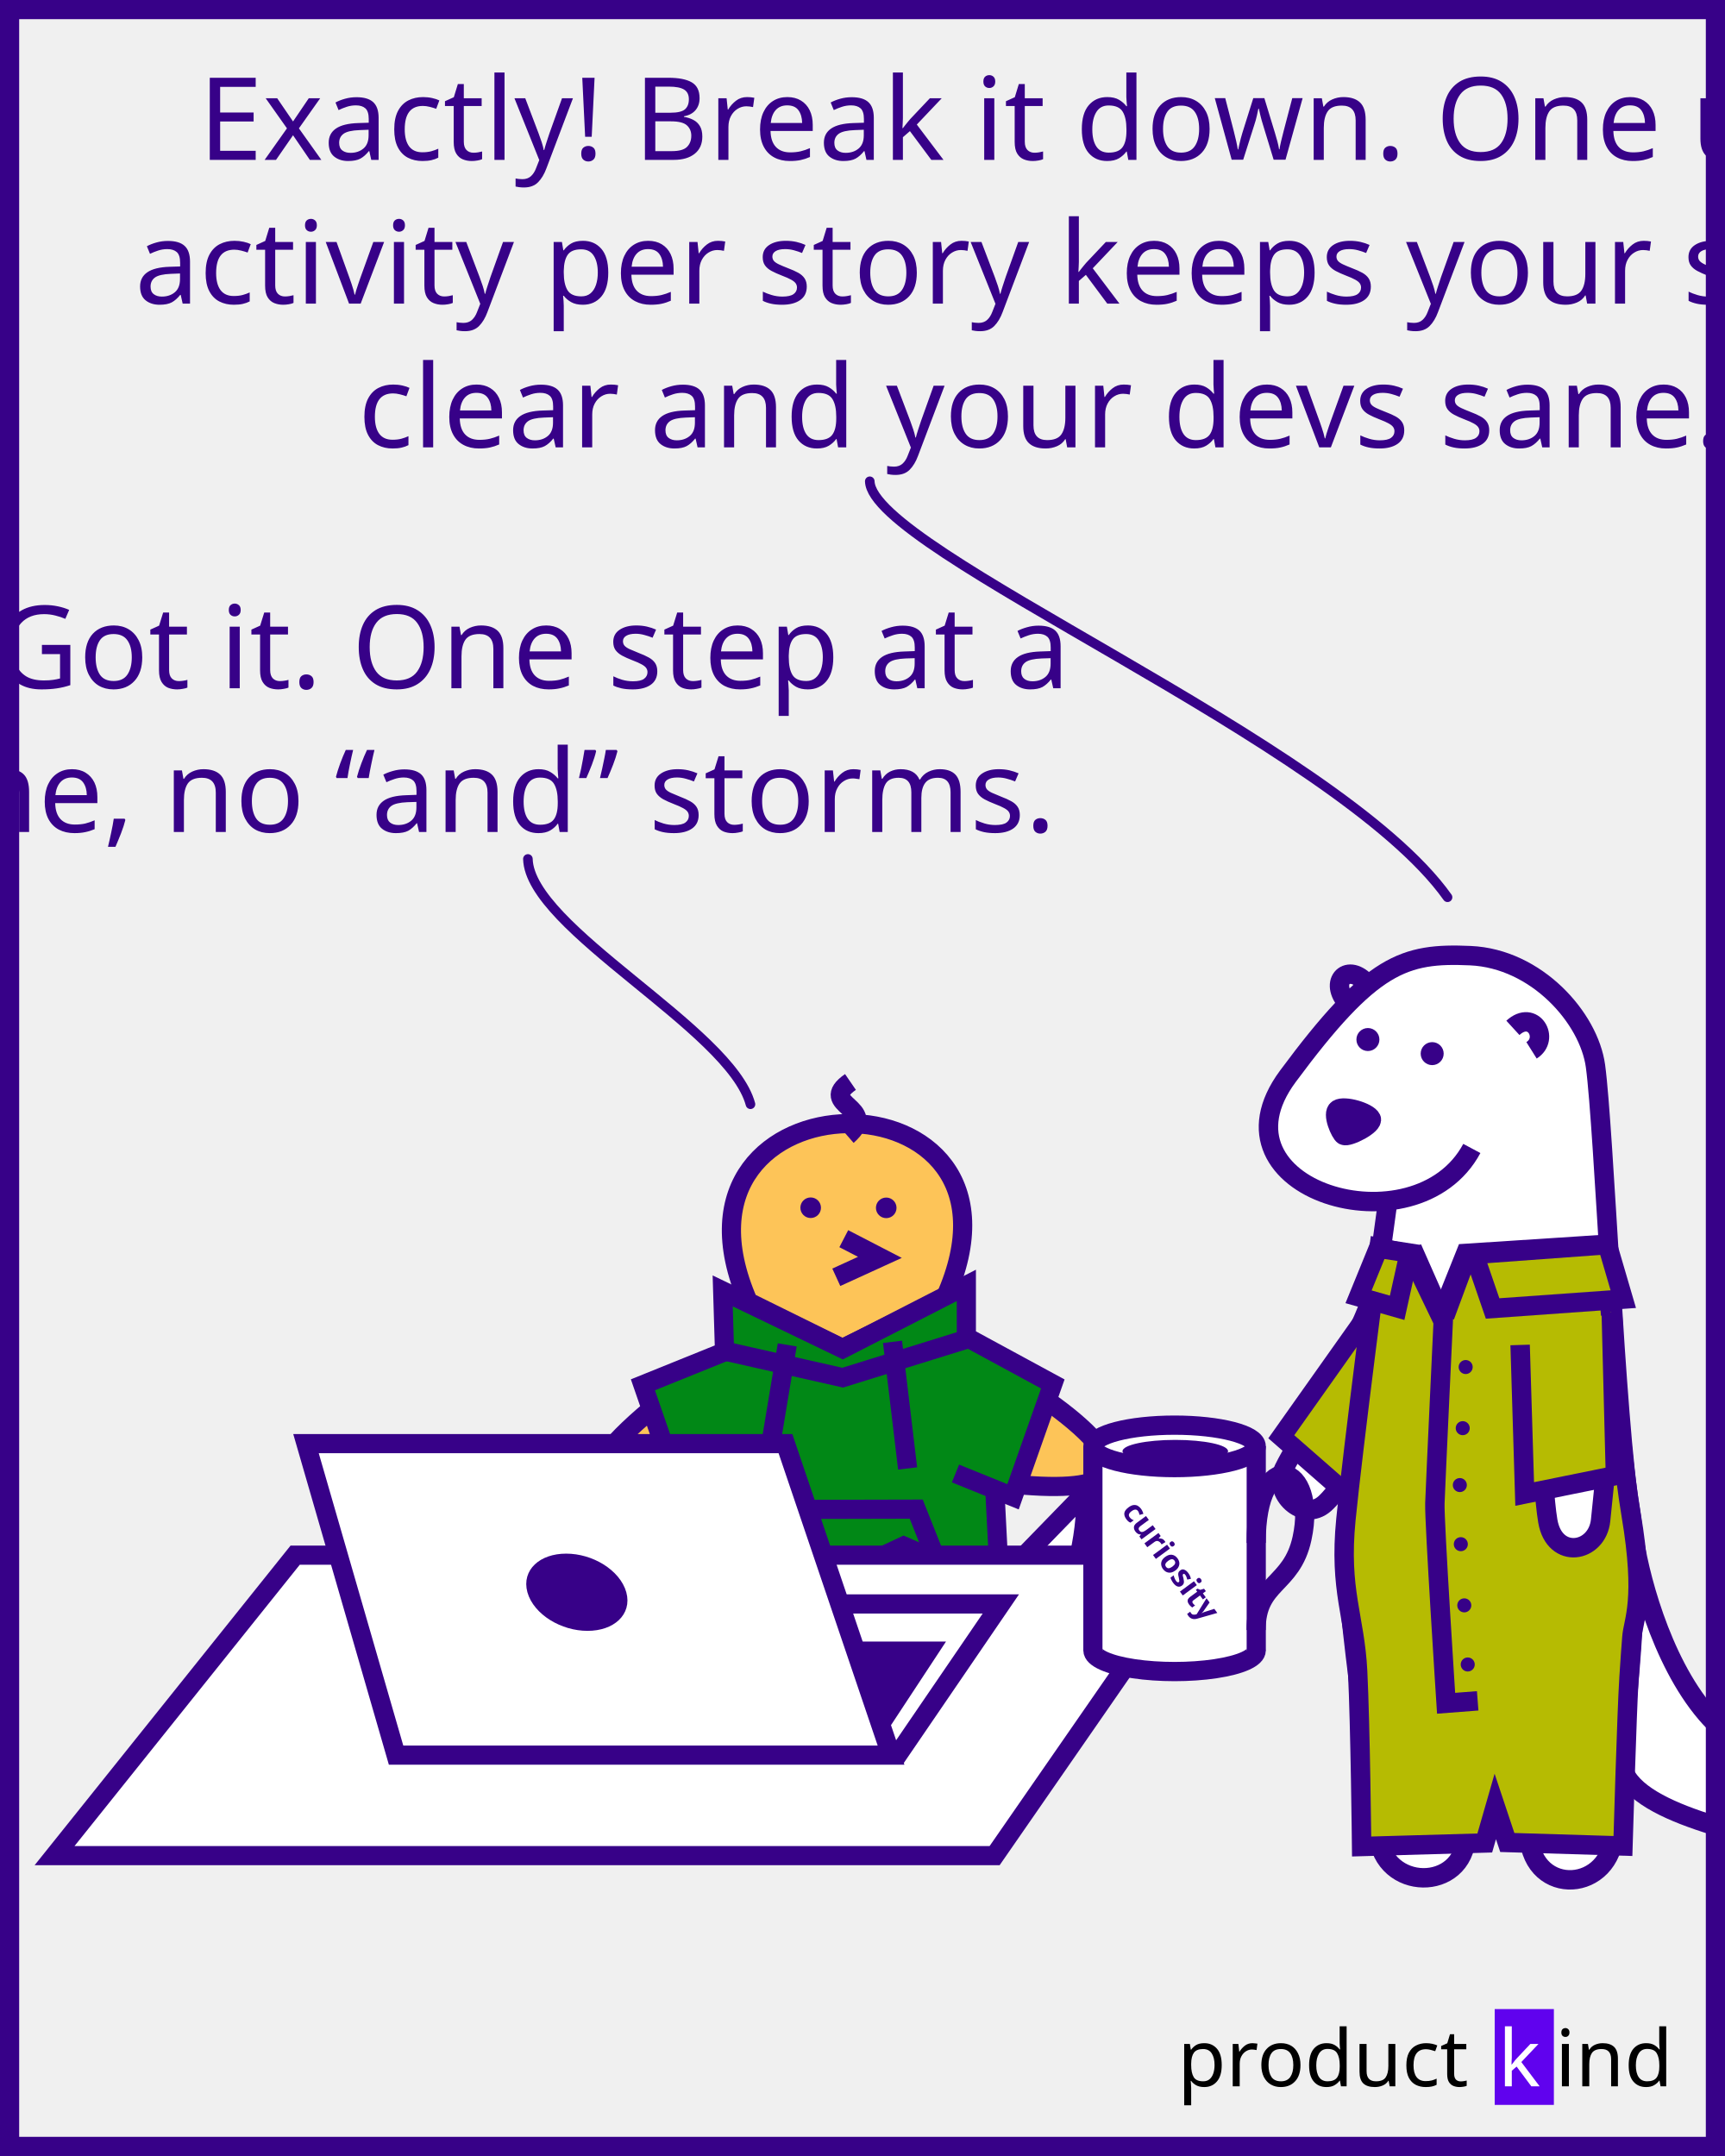
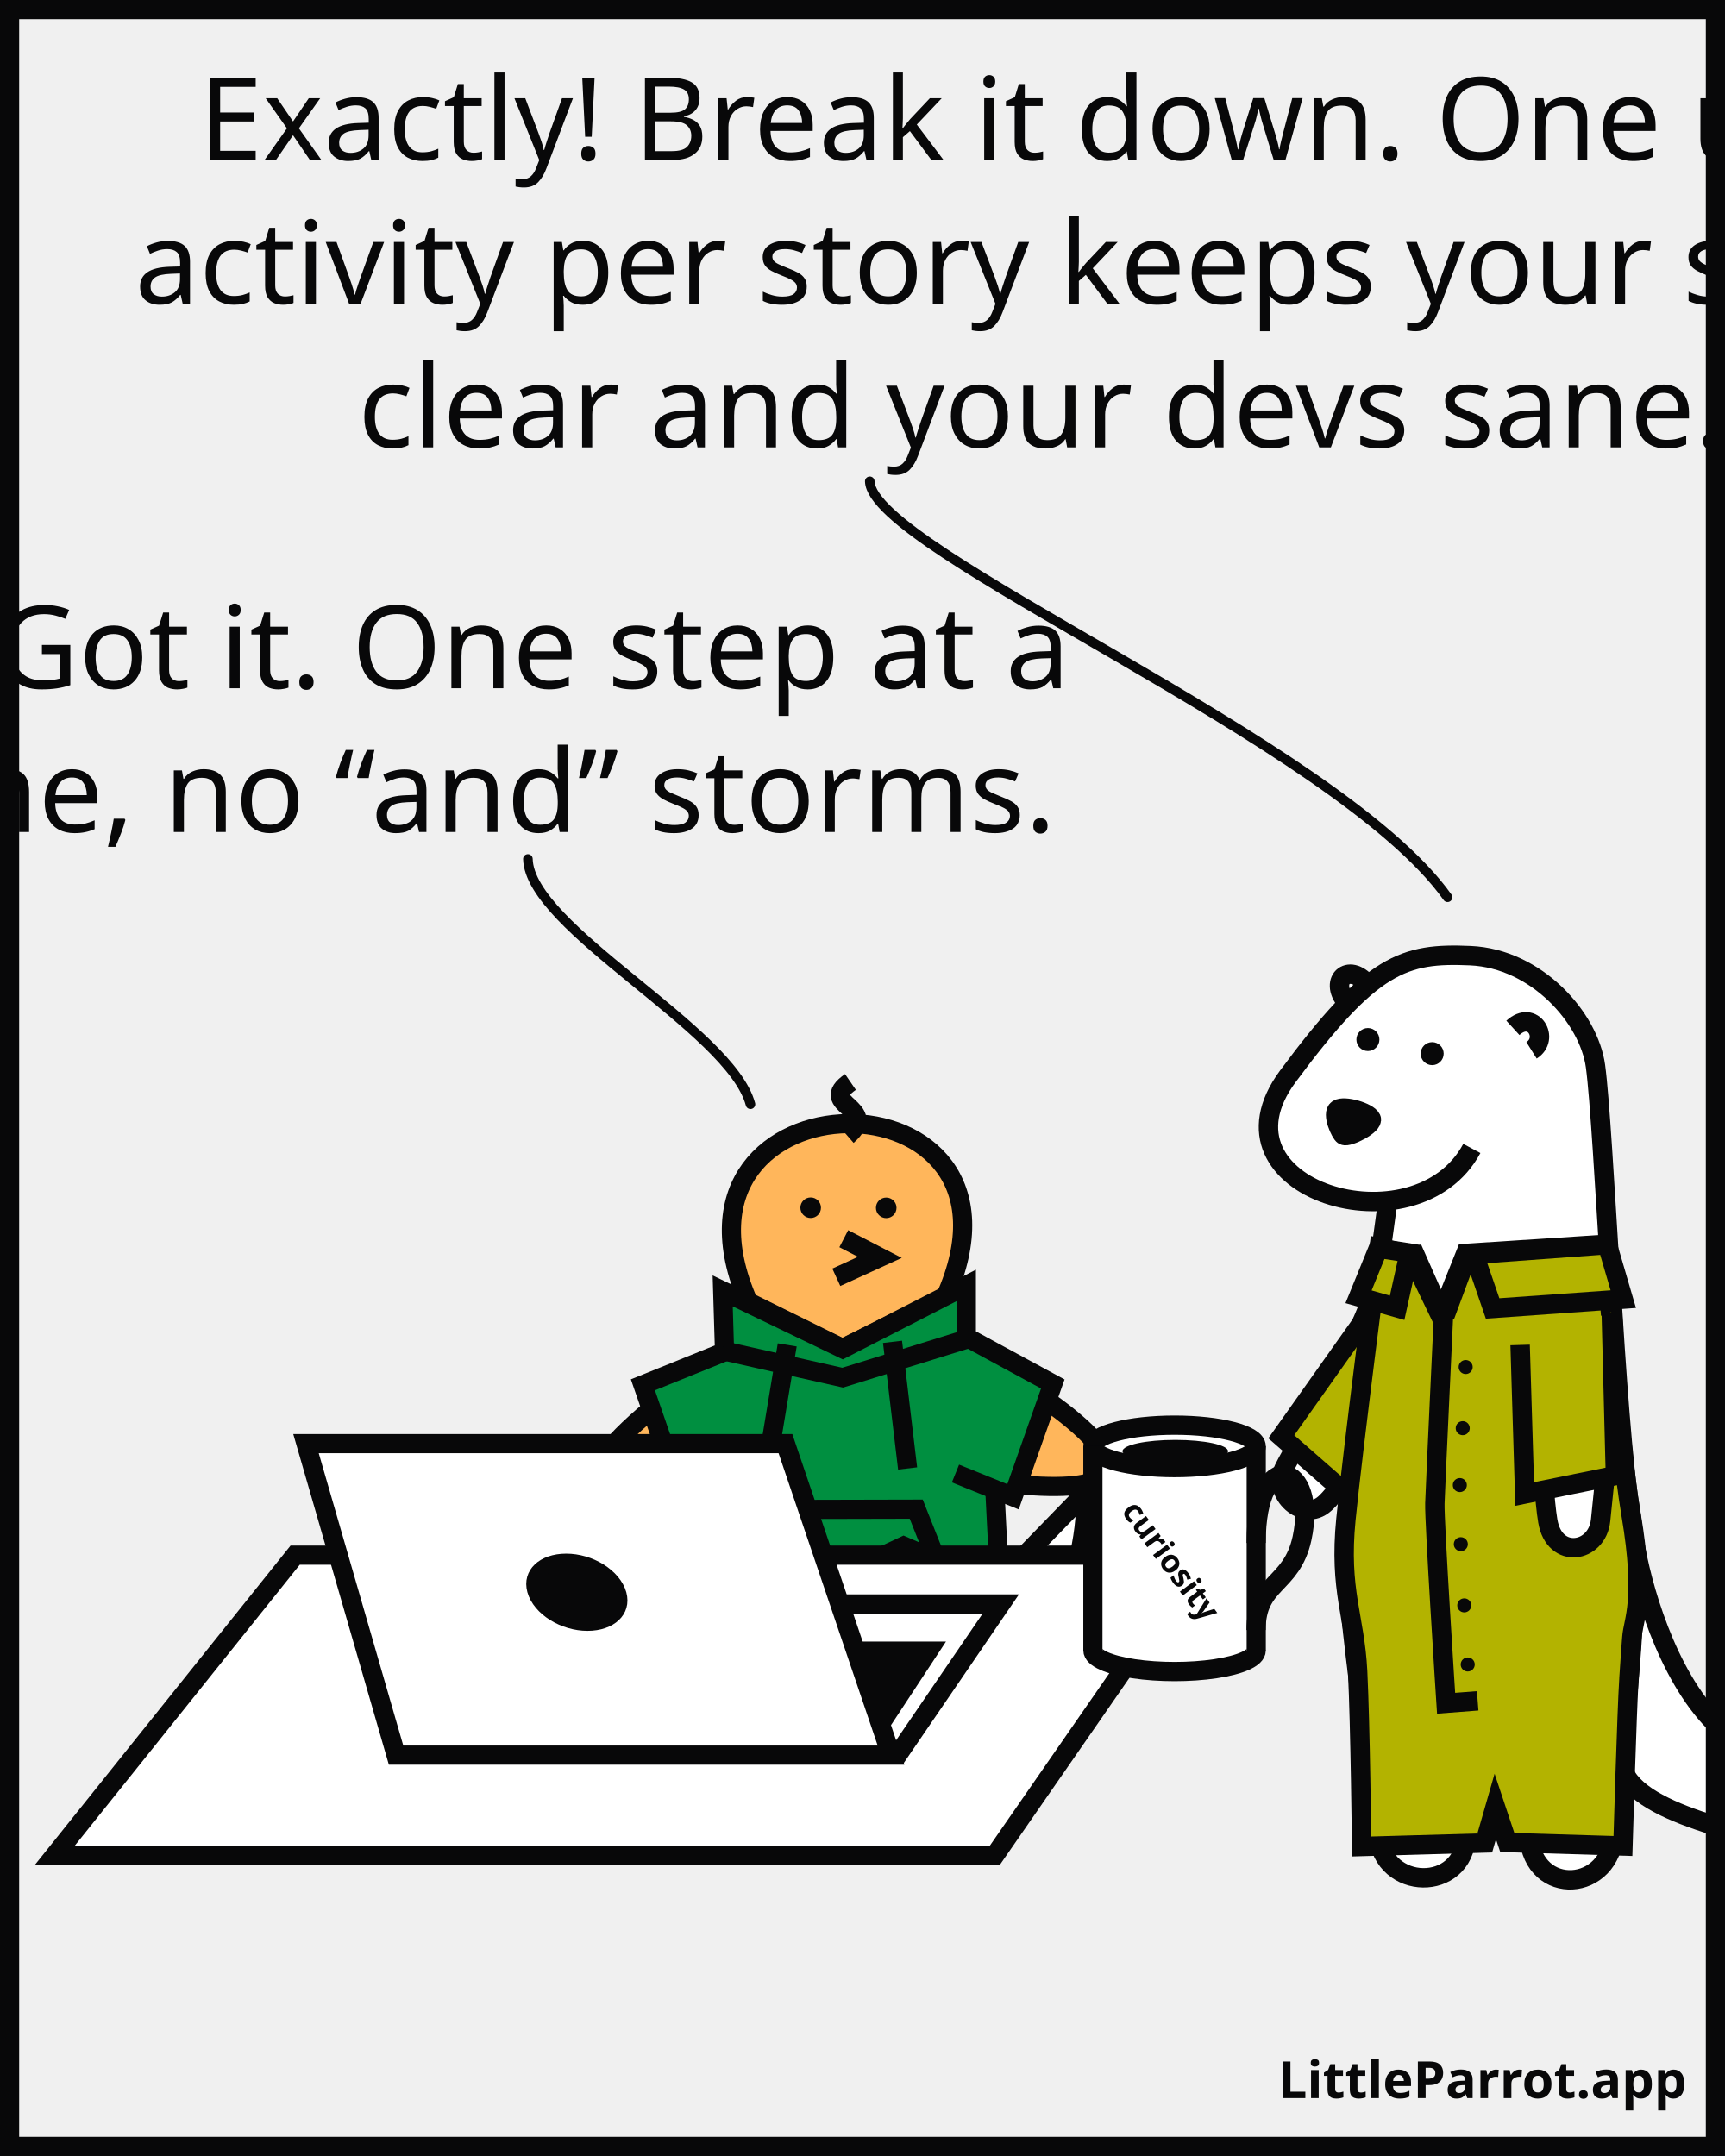
<svg xmlns="http://www.w3.org/2000/svg" width="1080" height="1350" viewBox="0 0 285.75 357.188" version="1.1" id="svg1">
  <defs id="defs1">
    <rect x="84.854" y="539.074" width="391.827" height="182.187" id="rect15" />
    <rect x="101.278" y="81.517" width="991.07" height="638.399" id="rect2" />
    <rect x="133.391" y="96.338" width="842.34" height="484.16" id="rect1" />
    <rect x="337.606" y="293.087" width="868.13" height="871.84" id="rect26" />
    <rect x="358.011" y="335.751" width="877.405" height="734.572" id="rect25" />
    <rect x="418.448" y="244.753" width="748.074" height="801.367" id="rect16" />
    <clipPath clipPathUnits="userSpaceOnUse" id="clipPath1">
-       <rect style="fill:none;fill-opacity:1;fill-rule:nonzero;stroke:#370188;stroke-width:3.175;stroke-dasharray:none;stroke-opacity:1" id="rect3" width="282.575" height="354.012" x="1.587" y="1.587" />
+       <rect style="fill:none;fill-opacity:1;fill-rule:nonzero;stroke:#080809;stroke-width:3.175;stroke-dasharray:none;stroke-opacity:1" id="rect3" width="282.575" height="354.012" x="1.587" y="1.587" />
    </clipPath>
  </defs>
  <g id="layer1">
-     <path style="fill:#018816;fill-opacity:1;stroke:#370188;stroke-width:3.175;stroke-dasharray:none;stroke-opacity:1" d="m 117.205,238.758 -2.448,35.659 51.519,1.384 -2.022,-39.597 z" id="path25-4-7" />
-     <path style="fill:#ffffff;fill-opacity:1;stroke:#370188;stroke-width:3.175;stroke-dasharray:none;stroke-opacity:1" d="m 100.544,247.205 c 0,15.833 7.109,26.928 17.072,33.287 2.37,1.513 4.903,2.758 7.539,3.734 23.317,8.637 54.788,-3.704 54.764,-37.021 l -15.068,15.507 -15.151,-6.576 -19.958,9.342 -10.755,-11.691 -8.49,5.144 z" id="path1-8-8" />
-     <path style="fill:#370189;fill-opacity:1;stroke:#370188;stroke-width:0;stroke-dasharray:none;stroke-opacity:1" d="m 124.472,282.541 -3.827,-5.273 5.071,2.354 1.326,-3.928 0.377,4.142 4.17,-3.199 -2.573,4.765 5.632,0.546 -3.693,2.899 z" id="path3-2-6" />
-     <path style="fill:#370189;fill-opacity:1;stroke:#370188;stroke-width:0;stroke-dasharray:none;stroke-opacity:1" d="m 155.617,283.078 3.035,-5.328 -4.746,2.656 -0.408,-3.999 -1.236,4.492 -4.725,-1.367 3.409,3.175 -4.782,1.083 4.502,2.282 z" id="path3-1-5-6" />
-     <path style="fill:#ee4302;fill-opacity:1;stroke:#370188;stroke-width:3.175;stroke-dasharray:none;stroke-opacity:1" d="m 125.066,283.871 c -0.091,0.828 -0.111,10.879 -0.111,10.879 l -7.658,4.014 9.17,-1.551 0.743,0.909 0.7,-0.933 8.752,1.416 -6.926,-3.711 c 0,0 0.07,-8.983 0.013,-9.104 z" id="path7-8-0" />
-     <path style="fill:#ee4302;fill-opacity:1;stroke:#370188;stroke-width:3.175;stroke-dasharray:none;stroke-opacity:1" d="m 155.105,283.134 0.34,12.607 7.871,2.691 -9.979,-1.453 -0.743,0.909 -0.7,-0.933 -9.076,1.201 7.418,-3.103 c 0,0 0.166,-9.203 0.18,-9.394 z" id="path7-4-0-6" />
-     <path style="fill:none;fill-opacity:1;stroke:#370188;stroke-width:3.175;stroke-dasharray:none;stroke-opacity:1" d="m 125.564,259.554 3.906,-9.479 22.305,-0.053 3.055,7.69" id="path19-60-5" />
-     <path style="fill:#fdc458;fill-opacity:1;stroke:#370188;stroke-width:3.175;stroke-dasharray:none;stroke-opacity:1" d="m 113.92,228.811 c 0,0 -38.473,27.211 6.956,15.588 z" id="path17-0-7" />
-     <path style="fill:#fdc458;fill-opacity:1;stroke:#370188;stroke-width:3.175;stroke-dasharray:none;stroke-opacity:1" d="m 170.173,229.85 c 0,0 34.302,21.191 -7.535,15.423 z" id="path16-7-9" />
-     <path style="fill:#fdc458;fill-opacity:1;stroke:#370188;stroke-width:3.175;stroke-dasharray:none;stroke-opacity:1" d="m 156.551,215.05 c 17.426,-38.942 -49.631,-38.345 -32.592,0.643 l 15.593,7.697 z" id="path23-5-3" />
-     <path style="fill:#018816;fill-opacity:1;stroke:#370188;stroke-width:3.175;stroke-dasharray:none;stroke-opacity:1" d="m 122.919,244.513 -9.8,4.047 -6.621,-19.137 13.523,-5.465 -0.306,-10.091 19.876,9.579 20.487,-10.496 v 8.562 l 14.322,7.772 -6.591,18.691 -9.531,-3.858" id="path12-0-5" />
-     <circle style="fill:#370188;fill-opacity:1;stroke:none;stroke-width:8.135;stroke-dasharray:none;stroke-opacity:1" id="path9-8-0" cx="134.29" cy="200.087" r="1.705" />
-     <path style="fill:none;fill-opacity:1;stroke:#370188;stroke-width:3.175;stroke-dasharray:none;stroke-opacity:1" d="m 119.715,223.757 19.875,4.482 20.996,-6.521" id="path22-1-6" />
-     <path style="fill:none;fill-opacity:1;stroke:#370188;stroke-width:3.175;stroke-dasharray:none;stroke-opacity:1" d="m 130.408,222.81 -3.373,20.307" id="path10-79-7" />
-     <path style="fill:none;fill-opacity:1;stroke:#370188;stroke-width:3.175;stroke-dasharray:none;stroke-opacity:1" d="m 147.848,222.303 2.501,20.977" id="path11-71-1" />
-     <path style="fill:none;fill-opacity:1;stroke:#370188;stroke-width:3.175;stroke-dasharray:none;stroke-opacity:1" d="m 139.774,205.215 5.983,3.095 -7.221,3.301" id="path24-70-9" />
-     <path style="fill:none;fill-opacity:1;stroke:#370188;stroke-width:3.175;stroke-dasharray:none;stroke-opacity:1" d="m 140.359,188.146 c 5.406,-4.709 -5.057,-5.058 0.523,-8.894" id="path26-0-0" />
-     <circle style="fill:#370188;fill-opacity:1;stroke:none;stroke-width:8.135;stroke-dasharray:none;stroke-opacity:1" id="path9-8-4" cx="146.805" cy="200.106" r="1.705" />
-     <text xml:space="preserve" transform="scale(0.2645833)" id="text16" style="font-style:normal;font-variant:normal;font-weight:bold;font-stretch:normal;font-size:60px;font-family:'Josefin Slab';-inkscape-font-specification:'Josefin Slab Bold';text-align:start;letter-spacing:0px;word-spacing:0px;writing-mode:lr-tb;direction:ltr;white-space:pre;shape-inside:url(#rect16);display:inline;fill:#000000;fill-opacity:0;stroke:#370188;stroke-width:12;stroke-opacity:1" />
-     <text xml:space="preserve" transform="scale(0.2645833)" id="text25" style="font-style:normal;font-variant:normal;font-weight:bold;font-stretch:normal;font-size:60px;font-family:'Josefin Slab';-inkscape-font-specification:'Josefin Slab Bold';text-align:start;letter-spacing:0px;word-spacing:0px;writing-mode:lr-tb;direction:ltr;white-space:pre;shape-inside:url(#rect25);display:inline;fill:#000000;fill-opacity:0;stroke:#370188;stroke-width:12;stroke-opacity:1" />
-     <text xml:space="preserve" transform="scale(0.2645833)" id="text26" style="font-style:normal;font-variant:normal;font-weight:bold;font-stretch:normal;font-size:60px;font-family:'Josefin Slab';-inkscape-font-specification:'Josefin Slab Bold';text-align:start;letter-spacing:0px;word-spacing:0px;writing-mode:lr-tb;direction:ltr;white-space:pre;shape-inside:url(#rect26);display:inline;fill:#000000;fill-opacity:0;stroke:#370188;stroke-width:12;stroke-opacity:1" />
-     <rect width="9.802" height="15.875" rx="0" ry="0" fill="#6002ee" stroke-width="0" id="rect1-3-4-39-4-2-0-5-6" x="247.601" y="332.846" />
-     <text font-family="Montserrat" font-size="618.11px" font-weight="200" stroke-width="0" fill="#33333" id="text3-0-3-0-0-5-3-3-2" x="248.337" y="345.427" style="font-style:normal;font-variant:normal;font-weight:300;font-stretch:normal;font-size:13.077px;font-family:Montserrat;-inkscape-font-specification:'Montserrat Light'" transform="scale(0.9993897,1.000611)">
-       <tspan y="345.427" font-weight="200" stroke-width="0" id="tspan1-4-8-6-2-1-2-5-9" style="font-style:normal;font-variant:normal;font-weight:300;font-stretch:normal;font-size:13.077px;font-family:Montserrat;-inkscape-font-specification:'Montserrat Light'">
-         <tspan style="font-style:normal;font-variant:normal;font-weight:300;font-stretch:normal;font-size:13.077px;font-family:Montserrat;-inkscape-font-specification:'Montserrat Light';fill:#ffffff;fill-opacity:1;stroke-width:0" id="tspan3-6-3-13-5-2-1-6-6">k</tspan>
-       </tspan>
-     </text>
-     <text dx="0" dy="0" font-family="Montserrat" font-size="465.256px" font-weight="200" stroke-width="0" fill="#33333" id="text3-0-3-6-8-4-0-8-9" x="195.177" y="345.427" style="font-style:normal;font-variant:normal;font-weight:300;font-stretch:normal;font-size:13.077px;font-family:Montserrat;-inkscape-font-specification:'Montserrat Light'" transform="scale(0.9993897,1.000611)">
-       <tspan y="345.427" font-weight="200" stroke-width="0" id="tspan1-4-8-3-9-0-0-6-9" style="font-style:normal;font-variant:normal;font-weight:300;font-stretch:normal;font-size:13.077px;font-family:Montserrat;-inkscape-font-specification:'Montserrat Light'">product</tspan>
-     </text>
-     <text font-family="Montserrat" font-size="465.256px" font-weight="200" stroke-width="0" fill="#33333" id="text3-0-3-6-4-3-4-3-7-8" x="257.784" y="345.427" style="font-style:normal;font-variant:normal;font-weight:300;font-stretch:normal;font-size:13.077px;font-family:Montserrat;-inkscape-font-specification:'Montserrat Light'" transform="scale(0.9993897,1.000611)">
-       <tspan y="345.427" font-weight="200" stroke-width="0" id="tspan1-4-8-3-6-9-9-9-7-0" style="font-style:normal;font-variant:normal;font-weight:300;font-stretch:normal;font-size:13.077px;font-family:Montserrat;-inkscape-font-specification:'Montserrat Light'">ind</tspan>
-     </text>
-     <path style="fill:#ffffff;fill-opacity:1;stroke:#370188;stroke-width:3.175;stroke-linejoin:miter;stroke-dasharray:none;stroke-opacity:1" d="M 199.244,257.645 H 48.895 L 9.04,307.423 H 164.762 Z" id="path2-3" />
-     <path style="fill:#ffffff;fill-opacity:1;stroke:#370188;stroke-width:3.175;stroke-linejoin:miter;stroke-dasharray:none;stroke-opacity:1" d="M 148.292,291.348 165.791,265.728 H 140.085" id="path21" />
-     <path style="fill:#ffffff;fill-opacity:1;stroke:#370188;stroke-width:3.175;stroke-linejoin:miter;stroke-dasharray:none;stroke-opacity:1" d="M 147.604,290.778 H 65.611 L 50.689,239.169 h 79.423 z" id="path18" />
-     <ellipse style="fill:#370188;fill-opacity:1;stroke:#370188;stroke-width:2.365;stroke-linejoin:miter;stroke-dasharray:none;stroke-opacity:1" id="path20" cx="-22.623" cy="273.686" rx="7.008" ry="5.454" transform="matrix(-1,0,0.2664838,0.9638394,0,0)" />
-     <path style="fill:#370188;fill-opacity:1;stroke:#370188;stroke-width:2.581;stroke-linejoin:miter;stroke-dasharray:none;stroke-opacity:1" d="m 146.419,285.247 7.894,-11.997 h -12.076 z" id="path22" />
-     <text xml:space="preserve" transform="scale(0.2645833)" id="text1" style="font-style:normal;font-variant:normal;font-weight:normal;font-stretch:normal;font-size:72px;font-family:'Nanum Pen';-inkscape-font-specification:'Nanum Pen';text-align:center;letter-spacing:0px;word-spacing:0px;writing-mode:lr-tb;direction:ltr;white-space:pre;shape-inside:url(#rect1);display:inline;fill:#370188;stroke:#370188;stroke-width:12" />
-     <text xml:space="preserve" transform="matrix(0.2645833,0,0,0.2645833,-16.65553,-12.70402)" id="text2" style="font-style:normal;font-variant:normal;font-weight:normal;font-stretch:normal;font-size:72px;font-family:'Nanum Pen';-inkscape-font-specification:'Nanum Pen';text-align:center;letter-spacing:0px;word-spacing:0px;writing-mode:lr-tb;direction:ltr;white-space:pre;display:inline;fill:#370188;stroke:none;stroke-width:12;shape-inside:url(#rect2)">
+     <path style="fill:#008f40;fill-opacity:1;stroke:#080809;stroke-width:3.175;stroke-dasharray:none;stroke-opacity:1" d="m 117.205,238.758 -2.448,35.659 51.519,1.384 -2.022,-39.597 z" id="path25-4-7" />
+     <path style="fill:#ffffff;fill-opacity:1;stroke:#080809;stroke-width:3.175;stroke-dasharray:none;stroke-opacity:1" d="m 100.544,247.205 c 0,15.833 7.109,26.928 17.072,33.287 2.37,1.513 4.903,2.758 7.539,3.734 23.317,8.637 54.788,-3.704 54.764,-37.021 l -15.068,15.507 -15.151,-6.576 -19.958,9.342 -10.755,-11.691 -8.49,5.144 z" id="path1-8-8" />
+     <path style="fill:#080809;fill-opacity:1;stroke:#080809;stroke-width:0;stroke-dasharray:none;stroke-opacity:1" d="m 124.472,282.541 -3.827,-5.273 5.071,2.354 1.326,-3.928 0.377,4.142 4.17,-3.199 -2.573,4.765 5.632,0.546 -3.693,2.899 z" id="path3-2-6" />
+     <path style="fill:#080809;fill-opacity:1;stroke:#080809;stroke-width:0;stroke-dasharray:none;stroke-opacity:1" d="m 155.617,283.078 3.035,-5.328 -4.746,2.656 -0.408,-3.999 -1.236,4.492 -4.725,-1.367 3.409,3.175 -4.782,1.083 4.502,2.282 z" id="path3-1-5-6" />
+     <path style="fill:#ff3d2b;fill-opacity:1;stroke:#080809;stroke-width:3.175;stroke-dasharray:none;stroke-opacity:1" d="m 125.066,283.871 c -0.091,0.828 -0.111,10.879 -0.111,10.879 l -7.658,4.014 9.17,-1.551 0.743,0.909 0.7,-0.933 8.752,1.416 -6.926,-3.711 c 0,0 0.07,-8.983 0.013,-9.104 z" id="path7-8-0" />
+     <path style="fill:#ff3d2b;fill-opacity:1;stroke:#080809;stroke-width:3.175;stroke-dasharray:none;stroke-opacity:1" d="m 155.105,283.134 0.34,12.607 7.871,2.691 -9.979,-1.453 -0.743,0.909 -0.7,-0.933 -9.076,1.201 7.418,-3.103 c 0,0 0.166,-9.203 0.18,-9.394 z" id="path7-4-0-6" />
+     <path style="fill:none;fill-opacity:1;stroke:#080809;stroke-width:3.175;stroke-dasharray:none;stroke-opacity:1" d="m 125.564,259.554 3.906,-9.479 22.305,-0.053 3.055,7.69" id="path19-60-5" />
+     <path style="fill:#ffb65b;fill-opacity:1;stroke:#080809;stroke-width:3.175;stroke-dasharray:none;stroke-opacity:1" d="m 113.92,228.811 c 0,0 -38.473,27.211 6.956,15.588 z" id="path17-0-7" />
+     <path style="fill:#ffb65b;fill-opacity:1;stroke:#080809;stroke-width:3.175;stroke-dasharray:none;stroke-opacity:1" d="m 170.173,229.85 c 0,0 34.302,21.191 -7.535,15.423 z" id="path16-7-9" />
+     <path style="fill:#ffb65b;fill-opacity:1;stroke:#080809;stroke-width:3.175;stroke-dasharray:none;stroke-opacity:1" d="m 156.551,215.05 c 17.426,-38.942 -49.631,-38.345 -32.592,0.643 l 15.593,7.697 z" id="path23-5-3" />
+     <path style="fill:#008f40;fill-opacity:1;stroke:#080809;stroke-width:3.175;stroke-dasharray:none;stroke-opacity:1" d="m 122.919,244.513 -9.8,4.047 -6.621,-19.137 13.523,-5.465 -0.306,-10.091 19.876,9.579 20.487,-10.496 v 8.562 l 14.322,7.772 -6.591,18.691 -9.531,-3.858" id="path12-0-5" />
+     <circle style="fill:#080809;fill-opacity:1;stroke:none;stroke-width:8.135;stroke-dasharray:none;stroke-opacity:1" id="path9-8-0" cx="134.29" cy="200.087" r="1.705" />
+     <path style="fill:none;fill-opacity:1;stroke:#080809;stroke-width:3.175;stroke-dasharray:none;stroke-opacity:1" d="m 119.715,223.757 19.875,4.482 20.996,-6.521" id="path22-1-6" />
+     <path style="fill:none;fill-opacity:1;stroke:#080809;stroke-width:3.175;stroke-dasharray:none;stroke-opacity:1" d="m 130.408,222.81 -3.373,20.307" id="path10-79-7" />
+     <path style="fill:none;fill-opacity:1;stroke:#080809;stroke-width:3.175;stroke-dasharray:none;stroke-opacity:1" d="m 147.848,222.303 2.501,20.977" id="path11-71-1" />
+     <path style="fill:none;fill-opacity:1;stroke:#080809;stroke-width:3.175;stroke-dasharray:none;stroke-opacity:1" d="m 139.774,205.215 5.983,3.095 -7.221,3.301" id="path24-70-9" />
+     <path style="fill:none;fill-opacity:1;stroke:#080809;stroke-width:3.175;stroke-dasharray:none;stroke-opacity:1" d="m 140.359,188.146 c 5.406,-4.709 -5.057,-5.058 0.523,-8.894" id="path26-0-0" />
+     <circle style="fill:#080809;fill-opacity:1;stroke:none;stroke-width:8.135;stroke-dasharray:none;stroke-opacity:1" id="path9-8-4" cx="146.805" cy="200.106" r="1.705" />
+     <text xml:space="preserve" transform="scale(0.2645833)" id="text16" style="font-style:normal;font-variant:normal;font-weight:bold;font-stretch:normal;font-size:60px;font-family:'Josefin Slab';-inkscape-font-specification:'Josefin Slab Bold';text-align:start;letter-spacing:0px;word-spacing:0px;writing-mode:lr-tb;direction:ltr;white-space:pre;shape-inside:url(#rect16);display:inline;fill:#080809;fill-opacity:0;stroke:#080809;stroke-width:12;stroke-opacity:1" />
+     <text xml:space="preserve" transform="scale(0.2645833)" id="text25" style="font-style:normal;font-variant:normal;font-weight:bold;font-stretch:normal;font-size:60px;font-family:'Josefin Slab';-inkscape-font-specification:'Josefin Slab Bold';text-align:start;letter-spacing:0px;word-spacing:0px;writing-mode:lr-tb;direction:ltr;white-space:pre;shape-inside:url(#rect25);display:inline;fill:#080809;fill-opacity:0;stroke:#080809;stroke-width:12;stroke-opacity:1" />
+     <text xml:space="preserve" transform="scale(0.2645833)" id="text26" style="font-style:normal;font-variant:normal;font-weight:bold;font-stretch:normal;font-size:60px;font-family:'Josefin Slab';-inkscape-font-specification:'Josefin Slab Bold';text-align:start;letter-spacing:0px;word-spacing:0px;writing-mode:lr-tb;direction:ltr;white-space:pre;shape-inside:url(#rect26);display:inline;fill:#080809;fill-opacity:0;stroke:#080809;stroke-width:12;stroke-opacity:1" />
+     <path style="fill:#ffffff;fill-opacity:1;stroke:#080809;stroke-width:3.175;stroke-linejoin:miter;stroke-dasharray:none;stroke-opacity:1" d="M 199.244,257.645 H 48.895 L 9.04,307.423 H 164.762 Z" id="path2-3" />
+     <path style="fill:#ffffff;fill-opacity:1;stroke:#080809;stroke-width:3.175;stroke-linejoin:miter;stroke-dasharray:none;stroke-opacity:1" d="M 148.292,291.348 165.791,265.728 H 140.085" id="path21" />
+     <path style="fill:#ffffff;fill-opacity:1;stroke:#080809;stroke-width:3.175;stroke-linejoin:miter;stroke-dasharray:none;stroke-opacity:1" d="M 147.604,290.778 H 65.611 L 50.689,239.169 h 79.423 z" id="path18" />
+     <ellipse style="fill:#080809;fill-opacity:1;stroke:#080809;stroke-width:2.365;stroke-linejoin:miter;stroke-dasharray:none;stroke-opacity:1" id="path20" cx="-22.623" cy="273.686" rx="7.008" ry="5.454" transform="matrix(-1,0,0.2664838,0.9638394,0,0)" />
+     <path style="fill:#080809;fill-opacity:1;stroke:#080809;stroke-width:2.581;stroke-linejoin:miter;stroke-dasharray:none;stroke-opacity:1" d="m 146.419,285.247 7.894,-11.997 h -12.076 z" id="path22" />
+     <text xml:space="preserve" transform="scale(0.2645833)" id="text1" style="font-style:normal;font-variant:normal;font-weight:normal;font-stretch:normal;font-size:72px;font-family:'Nanum Pen';-inkscape-font-specification:'Nanum Pen';text-align:center;letter-spacing:0px;word-spacing:0px;writing-mode:lr-tb;direction:ltr;white-space:pre;shape-inside:url(#rect1);display:inline;fill:#080809;stroke:#080809;stroke-width:12" />
+     <text xml:space="preserve" transform="matrix(0.2645833,0,0,0.2645833,-16.65553,-12.70402)" id="text2" style="font-style:normal;font-variant:normal;font-weight:normal;font-stretch:normal;font-size:72px;font-family:'Nanum Pen';-inkscape-font-specification:'Nanum Pen';text-align:center;letter-spacing:0px;word-spacing:0px;writing-mode:lr-tb;direction:ltr;white-space:pre;display:inline;fill:#080809;stroke:none;stroke-width:12;shape-inside:url(#rect2)">
      <tspan x="187.314" y="148.118" id="tspan1">Exactly! Break it down. One user </tspan>
      <tspan x="147.354" y="238.118" id="tspan2">activity per story keeps your scope </tspan>
      <tspan x="287.143" y="328.118" id="tspan3">clear and your devs sane.</tspan>
    </text>
-     <path style="fill:none;fill-opacity:1;stroke:#370188;stroke-width:1.587;stroke-linecap:round;stroke-dasharray:none;stroke-opacity:1" d="M 239.788,148.652 C 221.563,122.951 144.368,91.243 144.08,79.734" id="path13" />
-     <path style="fill:#ffffff;fill-opacity:1;stroke:#370188;stroke-width:3.216;stroke-dasharray:none;stroke-opacity:1" d="m 228.14,211.509 c -1.244,8.172 -13.497,27.737 -15.451,31.823 -1.954,4.086 3.221,8.963 6.774,5.765 3.553,-3.198 15.768,-21.086 17.367,-27.304" id="path5-1-2-1-7-5" />
-     <path style="fill:#ffffff;fill-opacity:1;stroke:#370188;stroke-width:3.216;stroke-dasharray:none;stroke-opacity:1" d="m 270.506,253.746 c 0.817,6.535 4.51,21.221 12.14,30.14 6.131,7.167 14.563,8.48 18.808,10.802 9.775,5.346 6.769,14.04 -1.932,11.825 -12.68,-3.228 -31.836,-6.967 -30.952,-15.807" id="path2-4-2-5-8-3-7" clip-path="url(#clipPath1)" />
-     <path style="fill:#b6bb02;fill-opacity:1;stroke:#370188;stroke-width:3.216;stroke-dasharray:none;stroke-opacity:1" d="m 226.693,217.632 -14.443,20.397 11.149,9.755" id="path13-6-7-6-8-9" />
-     <path style="fill:#ffffff;fill-opacity:1;stroke:#370188;stroke-width:3.216;stroke-dasharray:none;stroke-opacity:1" d="m 222.988,165.923 c -2.98,-3.662 0.722,-6.687 3.802,-2.513" id="path15-0-5-6-6-1-8" />
-     <path style="fill:#ffffff;fill-opacity:1;stroke:#370188;stroke-width:3.217;stroke-dasharray:none;stroke-opacity:1" d="m 243.813,190.267 c -9.266,17.312 -44.377,6.827 -30.479,-11.948 13.898,-18.775 19.263,-20.482 30.235,-19.994 10.972,0.488 19.64,10.317 20.726,18.287 1.43,10.497 3.327,59.211 5.766,73.597 1.998,11.787 -0.794,34.089 -2.082,46.633 -0.284,2.766 -0.495,5.058 -0.566,6.657 -0.444,10.071 -13.414,10.827 -14.142,0.732 -0.539,-7.48 -10.085,-6.212 -10.388,0 -0.451,9.278 -13.784,9.126 -14.584,-0.261 -0.93,-10.895 -6.172,-40.699 -5.151,-52.22 0.972,-10.972 6.767,-52.949 6.767,-52.949 v 0" id="path1-2-4-7-1-7-4" />
-     <path style="fill:#370188;fill-opacity:1;stroke:#370188;stroke-width:3.216;stroke-dasharray:none;stroke-opacity:1" d="m 221.62,183.781 c 1.064,-0.69 5.02,0.465 5.521,1.553 0.469,1.017 -3.818,3.167 -4.543,2.76 -0.531,-0.297 -2.042,-3.623 -0.978,-4.313 z" id="path4-2-3-9-6-8" />
-     <path style="fill:#b6bb02;fill-opacity:1;stroke:#370188;stroke-width:3.216;stroke-dasharray:none;stroke-opacity:1" d="m 269.838,278.132 c -0.341,5.329 -0.995,27.697 -0.995,27.697 l -19.156,-0.58 -1.99,-5.971 -1.741,6.053 -20.399,0.581 c 0,0 -0.212,-19.99 -0.663,-29.024 -0.451,-9.033 -3.111,-13.353 -1.94,-25.162 1.171,-11.809 5.495,-45.014 5.495,-45.014 l 5.288,1.133 4.91,10.198 4.155,-10.387 23.229,-1.511 c 0,0 1.737,30.374 4.163,44.759 2.426,14.384 0.334,17.474 0.13,20.376 -0.204,2.903 -0.144,1.523 -0.485,6.851 z" id="path14-0-7-8-2-9" />
-     <path style="fill:#ffffff;fill-opacity:1;stroke:#370188;stroke-width:3.216;stroke-dasharray:none;stroke-opacity:1" d="m 267.109,217.455 c 0.691,10.09 -1.553,30.378 -1.963,34.403 -0.553,5.432 -7.643,6.634 -8.749,0.138 -1.106,-6.496 -1.557,-27.264 -1.557,-27.264" id="path6-86-3-4-3-4" />
-     <path style="fill:#ffffff;fill-opacity:1;stroke:#370188;stroke-width:3.216;stroke-dasharray:none;stroke-opacity:1" d="m 243.506,206.801 -4.171,11.247" id="path10-5-4-0-6-1-7" />
-     <path style="fill:#b6bb02;fill-opacity:1;stroke:#370188;stroke-width:3.216;stroke-dasharray:none;stroke-opacity:1" d="m 247.253,216.776 -3.075,-8.954 22.081,-1.614 2.641,9.023 z" id="path7-1-7-2-3-4-0" />
-     <path style="fill:#ffffff;fill-opacity:1;stroke:#370188;stroke-width:3.216;stroke-dasharray:none;stroke-opacity:1" d="m 239.025,218.328 -5.092,-11.527" id="path9-9-9-5-8-8-4" />
-     <path style="fill:#b6bb02;fill-opacity:1;stroke:#370188;stroke-width:3.216;stroke-dasharray:none;stroke-opacity:1" d="m 228.333,206.794 5.119,0.796 -2.014,9.076 -6.39,-1.825 z" id="path8-9-5-7-9-9-0" />
-     <path style="fill:#b6bb02;fill-opacity:1;stroke:#370188;stroke-width:3.216;stroke-dasharray:none;stroke-opacity:1" d="m 251.812,222.821 0.753,24.691 15.035,-3.05 -0.695,-27.089" id="path12-2-2-7-8-2-6" />
-     <path style="fill:#b6bb02;fill-opacity:1;stroke:#370188;stroke-width:3.216;stroke-dasharray:none;stroke-opacity:1" d="m 239.122,217.86 c 0,0 -1.33,28.235 -1.432,31.202 -0.103,2.967 1.86,33.12 1.86,33.12 l 5.231,-0.403" id="path11-7-9-4-2-3-5" />
-     <circle style="fill:#370188;fill-opacity:1;stroke:#370188;stroke-width:0.804;stroke-opacity:1" id="path3-3-6-16-4-6-1-3" r="0.761" cy="226.479" cx="242.792" />
-     <circle style="fill:#370188;fill-opacity:1;stroke:#370188;stroke-width:0.804;stroke-opacity:1" id="path3-3-6-9-41-1-0-5-8" r="0.761" cy="236.607" cx="242.305" />
-     <circle style="fill:#370188;fill-opacity:1;stroke:#370188;stroke-width:0.804;stroke-opacity:1" id="path3-3-6-2-6-2-9-0-5" r="0.761" cy="246.034" cx="241.824" />
-     <circle style="fill:#370188;fill-opacity:1;stroke:#370188;stroke-width:0.804;stroke-opacity:1" id="path3-3-6-1-3-7-6-7-1" r="0.761" cy="255.826" cx="241.989" />
-     <circle style="fill:#370188;fill-opacity:1;stroke:#370188;stroke-width:0.804;stroke-opacity:1" id="path3-3-6-6-9-8-5-4-2" r="0.761" cy="265.963" cx="242.562" />
-     <circle style="fill:#370188;fill-opacity:1;stroke:#370188;stroke-width:0.804;stroke-opacity:1" id="path3-3-6-60-59-6-9-2-4" r="0.761" cy="275.757" cx="243.133" />
-     <path style="fill:#ffffff;fill-opacity:1;stroke:#370188;stroke-width:3.216;stroke-dasharray:none;stroke-opacity:1" d="m 250.614,170.287 c 3.373,-3.089 6.144,1.807 3.089,3.722" id="path15-1-0-5-7-6" />
+     <path style="fill:none;fill-opacity:1;stroke:#080809;stroke-width:1.587;stroke-linecap:round;stroke-dasharray:none;stroke-opacity:1" d="M 239.788,148.652 C 221.563,122.951 144.368,91.243 144.08,79.734" id="path13" />
+     <path style="fill:#ffffff;fill-opacity:1;stroke:#080809;stroke-width:3.216;stroke-dasharray:none;stroke-opacity:1" d="m 228.14,211.509 c -1.244,8.172 -13.497,27.737 -15.451,31.823 -1.954,4.086 3.221,8.963 6.774,5.765 3.553,-3.198 15.768,-21.086 17.367,-27.304" id="path5-1-2-1-7-5" />
+     <path style="fill:#ffffff;fill-opacity:1;stroke:#080809;stroke-width:3.216;stroke-dasharray:none;stroke-opacity:1" d="m 270.506,253.746 c 0.817,6.535 4.51,21.221 12.14,30.14 6.131,7.167 14.563,8.48 18.808,10.802 9.775,5.346 6.769,14.04 -1.932,11.825 -12.68,-3.228 -31.836,-6.967 -30.952,-15.807" id="path2-4-2-5-8-3-7" clip-path="url(#clipPath1)" />
+     <path style="fill:#b3b300;fill-opacity:1;stroke:#080809;stroke-width:3.216;stroke-dasharray:none;stroke-opacity:1" d="m 226.693,217.632 -14.443,20.397 11.149,9.755" id="path13-6-7-6-8-9" />
+     <path style="fill:#ffffff;fill-opacity:1;stroke:#080809;stroke-width:3.216;stroke-dasharray:none;stroke-opacity:1" d="m 222.988,165.923 c -2.98,-3.662 0.722,-6.687 3.802,-2.513" id="path15-0-5-6-6-1-8" />
+     <path style="fill:#ffffff;fill-opacity:1;stroke:#080809;stroke-width:3.217;stroke-dasharray:none;stroke-opacity:1" d="m 243.813,190.267 c -9.266,17.312 -44.377,6.827 -30.479,-11.948 13.898,-18.775 19.263,-20.482 30.235,-19.994 10.972,0.488 19.64,10.317 20.726,18.287 1.43,10.497 3.327,59.211 5.766,73.597 1.998,11.787 -0.794,34.089 -2.082,46.633 -0.284,2.766 -0.495,5.058 -0.566,6.657 -0.444,10.071 -13.414,10.827 -14.142,0.732 -0.539,-7.48 -10.085,-6.212 -10.388,0 -0.451,9.278 -13.784,9.126 -14.584,-0.261 -0.93,-10.895 -6.172,-40.699 -5.151,-52.22 0.972,-10.972 6.767,-52.949 6.767,-52.949 v 0" id="path1-2-4-7-1-7-4" />
+     <path style="fill:#080809;fill-opacity:1;stroke:#080809;stroke-width:3.216;stroke-dasharray:none;stroke-opacity:1" d="m 221.62,183.781 c 1.064,-0.69 5.02,0.465 5.521,1.553 0.469,1.017 -3.818,3.167 -4.543,2.76 -0.531,-0.297 -2.042,-3.623 -0.978,-4.313 z" id="path4-2-3-9-6-8" />
+     <path style="fill:#b3b300;fill-opacity:1;stroke:#080809;stroke-width:3.216;stroke-dasharray:none;stroke-opacity:1" d="m 269.838,278.132 c -0.341,5.329 -0.995,27.697 -0.995,27.697 l -19.156,-0.58 -1.99,-5.971 -1.741,6.053 -20.399,0.581 c 0,0 -0.212,-19.99 -0.663,-29.024 -0.451,-9.033 -3.111,-13.353 -1.94,-25.162 1.171,-11.809 5.495,-45.014 5.495,-45.014 l 5.288,1.133 4.91,10.198 4.155,-10.387 23.229,-1.511 c 0,0 1.737,30.374 4.163,44.759 2.426,14.384 0.334,17.474 0.13,20.376 -0.204,2.903 -0.144,1.523 -0.485,6.851 z" id="path14-0-7-8-2-9" />
+     <path style="fill:#ffffff;fill-opacity:1;stroke:#080809;stroke-width:3.216;stroke-dasharray:none;stroke-opacity:1" d="m 267.109,217.455 c 0.691,10.09 -1.553,30.378 -1.963,34.403 -0.553,5.432 -7.643,6.634 -8.749,0.138 -1.106,-6.496 -1.557,-27.264 -1.557,-27.264" id="path6-86-3-4-3-4" />
+     <path style="fill:#ffffff;fill-opacity:1;stroke:#080809;stroke-width:3.216;stroke-dasharray:none;stroke-opacity:1" d="m 243.506,206.801 -4.171,11.247" id="path10-5-4-0-6-1-7" />
+     <path style="fill:#b3b300;fill-opacity:1;stroke:#080809;stroke-width:3.216;stroke-dasharray:none;stroke-opacity:1" d="m 247.253,216.776 -3.075,-8.954 22.081,-1.614 2.641,9.023 z" id="path7-1-7-2-3-4-0" />
+     <path style="fill:#ffffff;fill-opacity:1;stroke:#080809;stroke-width:3.216;stroke-dasharray:none;stroke-opacity:1" d="m 239.025,218.328 -5.092,-11.527" id="path9-9-9-5-8-8-4" />
+     <path style="fill:#b3b300;fill-opacity:1;stroke:#080809;stroke-width:3.216;stroke-dasharray:none;stroke-opacity:1" d="m 228.333,206.794 5.119,0.796 -2.014,9.076 -6.39,-1.825 z" id="path8-9-5-7-9-9-0" />
+     <path style="fill:#b3b300;fill-opacity:1;stroke:#080809;stroke-width:3.216;stroke-dasharray:none;stroke-opacity:1" d="m 251.812,222.821 0.753,24.691 15.035,-3.05 -0.695,-27.089" id="path12-2-2-7-8-2-6" />
+     <path style="fill:#b3b300;fill-opacity:1;stroke:#080809;stroke-width:3.216;stroke-dasharray:none;stroke-opacity:1" d="m 239.122,217.86 c 0,0 -1.33,28.235 -1.432,31.202 -0.103,2.967 1.86,33.12 1.86,33.12 l 5.231,-0.403" id="path11-7-9-4-2-3-5" />
+     <circle style="fill:#080809;fill-opacity:1;stroke:#080809;stroke-width:0.804;stroke-opacity:1" id="path3-3-6-16-4-6-1-3" r="0.761" cy="226.479" cx="242.792" />
+     <circle style="fill:#080809;fill-opacity:1;stroke:#080809;stroke-width:0.804;stroke-opacity:1" id="path3-3-6-9-41-1-0-5-8" r="0.761" cy="236.607" cx="242.305" />
+     <circle style="fill:#080809;fill-opacity:1;stroke:#080809;stroke-width:0.804;stroke-opacity:1" id="path3-3-6-2-6-2-9-0-5" r="0.761" cy="246.034" cx="241.824" />
+     <circle style="fill:#080809;fill-opacity:1;stroke:#080809;stroke-width:0.804;stroke-opacity:1" id="path3-3-6-1-3-7-6-7-1" r="0.761" cy="255.826" cx="241.989" />
+     <circle style="fill:#080809;fill-opacity:1;stroke:#080809;stroke-width:0.804;stroke-opacity:1" id="path3-3-6-6-9-8-5-4-2" r="0.761" cy="265.963" cx="242.562" />
+     <circle style="fill:#080809;fill-opacity:1;stroke:#080809;stroke-width:0.804;stroke-opacity:1" id="path3-3-6-60-59-6-9-2-4" r="0.761" cy="275.757" cx="243.133" />
+     <path style="fill:#ffffff;fill-opacity:1;stroke:#080809;stroke-width:3.216;stroke-dasharray:none;stroke-opacity:1" d="m 250.614,170.287 c 3.373,-3.089 6.144,1.807 3.089,3.722" id="path15-1-0-5-7-6" />
    <rect style="fill:#ffffff;fill-opacity:1;stroke:none;stroke-width:1.587;stroke-linecap:round;stroke-dasharray:none;stroke-opacity:1" id="rect14" width="26.749" height="37.664" x="181.358" y="237.715" />
-     <ellipse style="fill:#ffffff;fill-opacity:1;stroke:#370188;stroke-width:3.192;stroke-opacity:1" id="path2-5-03" cx="194.57" cy="239.623" rx="13.521" ry="3.516" />
-     <path style="fill:#ffffff;fill-opacity:1;stroke:#370188;stroke-width:3.192;stroke-opacity:1" id="path2-5-03-3" d="m 208.091,273.413 a 13.521,3.516 0 0 1 -6.76,3.045 13.521,3.516 0 0 1 -13.521,0 13.521,3.516 0 0 1 -6.76,-3.045" />
-     <ellipse style="fill:#370188;fill-opacity:1;stroke:none;stroke-width:6.223" id="path20-5-6" cx="194.687" cy="240.422" rx="8.741" ry="1.873" />
-     <path style="fill:#885901;stroke:#370188;stroke-width:3.175" d="M 181.041,239.593 V 273.49" id="path2-5" />
-     <path style="fill:#885901;stroke:#370188;stroke-width:3.175" d="m 208.099,239.592 v 33.897" id="path2-55" />
-     <text xml:space="preserve" style="font-weight:bold;font-size:5.292px;font-family:'Josefin Slab';-inkscape-font-specification:'Josefin Slab Bold';text-align:start;letter-spacing:0px;word-spacing:0px;writing-mode:lr-tb;direction:ltr;text-anchor:start;fill:#370188;fill-opacity:1;stroke:none;stroke-width:6.815" x="311.699" y="-1.186" id="text2-5" transform="rotate(53.65879)">
-       <tspan style="font-style:normal;font-variant:normal;font-weight:900;font-stretch:normal;font-size:5.292px;font-family:Montserrat;-inkscape-font-specification:'Montserrat Heavy';fill:#370188;fill-opacity:1;stroke:none;stroke-width:6.815" x="311.699" y="-1.186" id="tspan5">curiosity</tspan>
+     <ellipse style="fill:#ffffff;fill-opacity:1;stroke:#080809;stroke-width:3.192;stroke-opacity:1" id="path2-5-03" cx="194.57" cy="239.623" rx="13.521" ry="3.516" />
+     <path style="fill:#ffffff;fill-opacity:1;stroke:#080809;stroke-width:3.192;stroke-opacity:1" id="path2-5-03-3" d="m 208.091,273.413 a 13.521,3.516 0 0 1 -6.76,3.045 13.521,3.516 0 0 1 -13.521,0 13.521,3.516 0 0 1 -6.76,-3.045" />
+     <ellipse style="fill:#080809;fill-opacity:1;stroke:none;stroke-width:6.223" id="path20-5-6" cx="194.687" cy="240.422" rx="8.741" ry="1.873" />
+     <path style="fill:#835200;stroke:#080809;stroke-width:3.175" d="M 181.041,239.593 V 273.49" id="path2-5" />
+     <path style="fill:#835200;stroke:#080809;stroke-width:3.175" d="m 208.099,239.592 v 33.897" id="path2-55" />
+     <text xml:space="preserve" style="font-weight:bold;font-size:5.292px;font-family:'Josefin Slab';-inkscape-font-specification:'Josefin Slab Bold';text-align:start;letter-spacing:0px;word-spacing:0px;writing-mode:lr-tb;direction:ltr;text-anchor:start;fill:#080809;fill-opacity:1;stroke:none;stroke-width:6.815" x="311.699" y="-1.186" id="text2-5" transform="rotate(53.65879)">
+       <tspan style="font-style:normal;font-variant:normal;font-weight:900;font-stretch:normal;font-size:5.292px;font-family:Montserrat;-inkscape-font-specification:'Montserrat Heavy';fill:#080809;fill-opacity:1;stroke:none;stroke-width:6.815" x="311.699" y="-1.186" id="tspan5">curiosity</tspan>
    </text>
-     <path style="fill:none;fill-opacity:1;stroke:#370188;stroke-width:3.175;stroke-opacity:1" d="m 208.088,255.622 c 0,-16.591 10.305,-13.205 7.594,-0.753 -1.731,7.947 -7.606,7.082 -7.606,15.184" id="path6-6" />
+     <path style="fill:none;fill-opacity:1;stroke:#080809;stroke-width:3.175;stroke-opacity:1" d="m 208.088,255.622 c 0,-16.591 10.305,-13.205 7.594,-0.753 -1.731,7.947 -7.606,7.082 -7.606,15.184" id="path6-6" />
    <text xml:space="preserve" transform="scale(0.2645833)" id="text14" style="font-style:normal;font-variant:normal;font-weight:normal;font-stretch:normal;font-size:72px;font-family:'Nanum Pen';-inkscape-font-specification:'Nanum Pen';text-align:center;letter-spacing:0px;word-spacing:0px;writing-mode:lr-tb;direction:ltr;white-space:pre;shape-inside:url(#rect15);display:inline;fill:#ffffff;fill-opacity:1;stroke:none;stroke-width:6;stroke-linecap:round;stroke-dasharray:none;stroke-opacity:1" />
-     <text xml:space="preserve" style="font-style:normal;font-variant:normal;font-weight:normal;font-stretch:normal;font-size:19.05px;font-family:'Nanum Pen';-inkscape-font-specification:'Nanum Pen';text-align:center;letter-spacing:0px;word-spacing:0px;writing-mode:lr-tb;direction:ltr;text-anchor:middle;white-space:pre;inline-size:166.551;display:inline;fill:#370188;fill-opacity:1;stroke:none;stroke-width:1.587;stroke-linecap:round;stroke-dasharray:none;stroke-opacity:1" x="23.772" y="156.497" id="text17" transform="translate(64.44169,-42.46947)">
+     <text xml:space="preserve" style="font-style:normal;font-variant:normal;font-weight:normal;font-stretch:normal;font-size:19.05px;font-family:'Nanum Pen';-inkscape-font-specification:'Nanum Pen';text-align:center;letter-spacing:0px;word-spacing:0px;writing-mode:lr-tb;direction:ltr;text-anchor:middle;white-space:pre;inline-size:166.551;display:inline;fill:#080809;fill-opacity:1;stroke:none;stroke-width:1.587;stroke-linecap:round;stroke-dasharray:none;stroke-opacity:1" x="23.772" y="156.497" id="text17" transform="translate(64.44169,-42.46947)">
      <tspan x="23.772" y="156.497" id="tspan4">Got it. One step at a<tspan y="156.497" id="tspan6"> </tspan>
      </tspan>
      <tspan x="23.772" y="180.309" id="tspan7">time, no “and” storms.</tspan>
    </text>
-     <path style="fill:none;fill-opacity:1;stroke:#370188;stroke-width:1.587;stroke-linecap:round;stroke-dasharray:none;stroke-opacity:1" d="M 124.317,182.943 C 120.977,170.484 87.736,153.811 87.448,142.303" id="path13-1" />
-     <circle style="fill:#370188;fill-opacity:1;stroke:#370188;stroke-width:0.804;stroke-opacity:1" id="path3-29-2-0" cx="226.597" cy="172.222" r="1.503" />
-     <circle style="fill:#370188;fill-opacity:1;stroke:#370188;stroke-width:0.804;stroke-opacity:1" id="path3-3-5-9-1" cx="237.244" cy="174.556" r="1.503" />
-     <rect style="fill:none;fill-opacity:1;fill-rule:nonzero;stroke:#370188;stroke-width:3.175;stroke-dasharray:none;stroke-opacity:1" id="rect113-4-2" width="282.575" height="354.012" x="1.587" y="1.587" />
+     <path style="fill:none;fill-opacity:1;stroke:#080809;stroke-width:1.587;stroke-linecap:round;stroke-dasharray:none;stroke-opacity:1" d="M 124.317,182.943 C 120.977,170.484 87.736,153.811 87.448,142.303" id="path13-1" />
+     <circle style="fill:#080809;fill-opacity:1;stroke:#080809;stroke-width:0.804;stroke-opacity:1" id="path3-29-2-0" cx="226.597" cy="172.222" r="1.503" />
+     <circle style="fill:#080809;fill-opacity:1;stroke:#080809;stroke-width:0.804;stroke-opacity:1" id="path3-3-5-9-1" cx="237.244" cy="174.556" r="1.503" />
+     <rect style="fill:none;fill-opacity:1;fill-rule:nonzero;stroke:#080809;stroke-width:3.175;stroke-dasharray:none;stroke-opacity:1" id="rect113-4-2" width="282.575" height="354.012" x="1.587" y="1.587" />
  </g>
+   <text id="littleparrot-mark" x="279.4" y="347.6" style="font-family:'Space Mono';-inkscape-font-specification:'Space Mono Bold';font-weight:bold;font-size:8.5px;text-anchor:end;fill:#080809;stroke:none">LittleParrot.app</text>
</svg>
